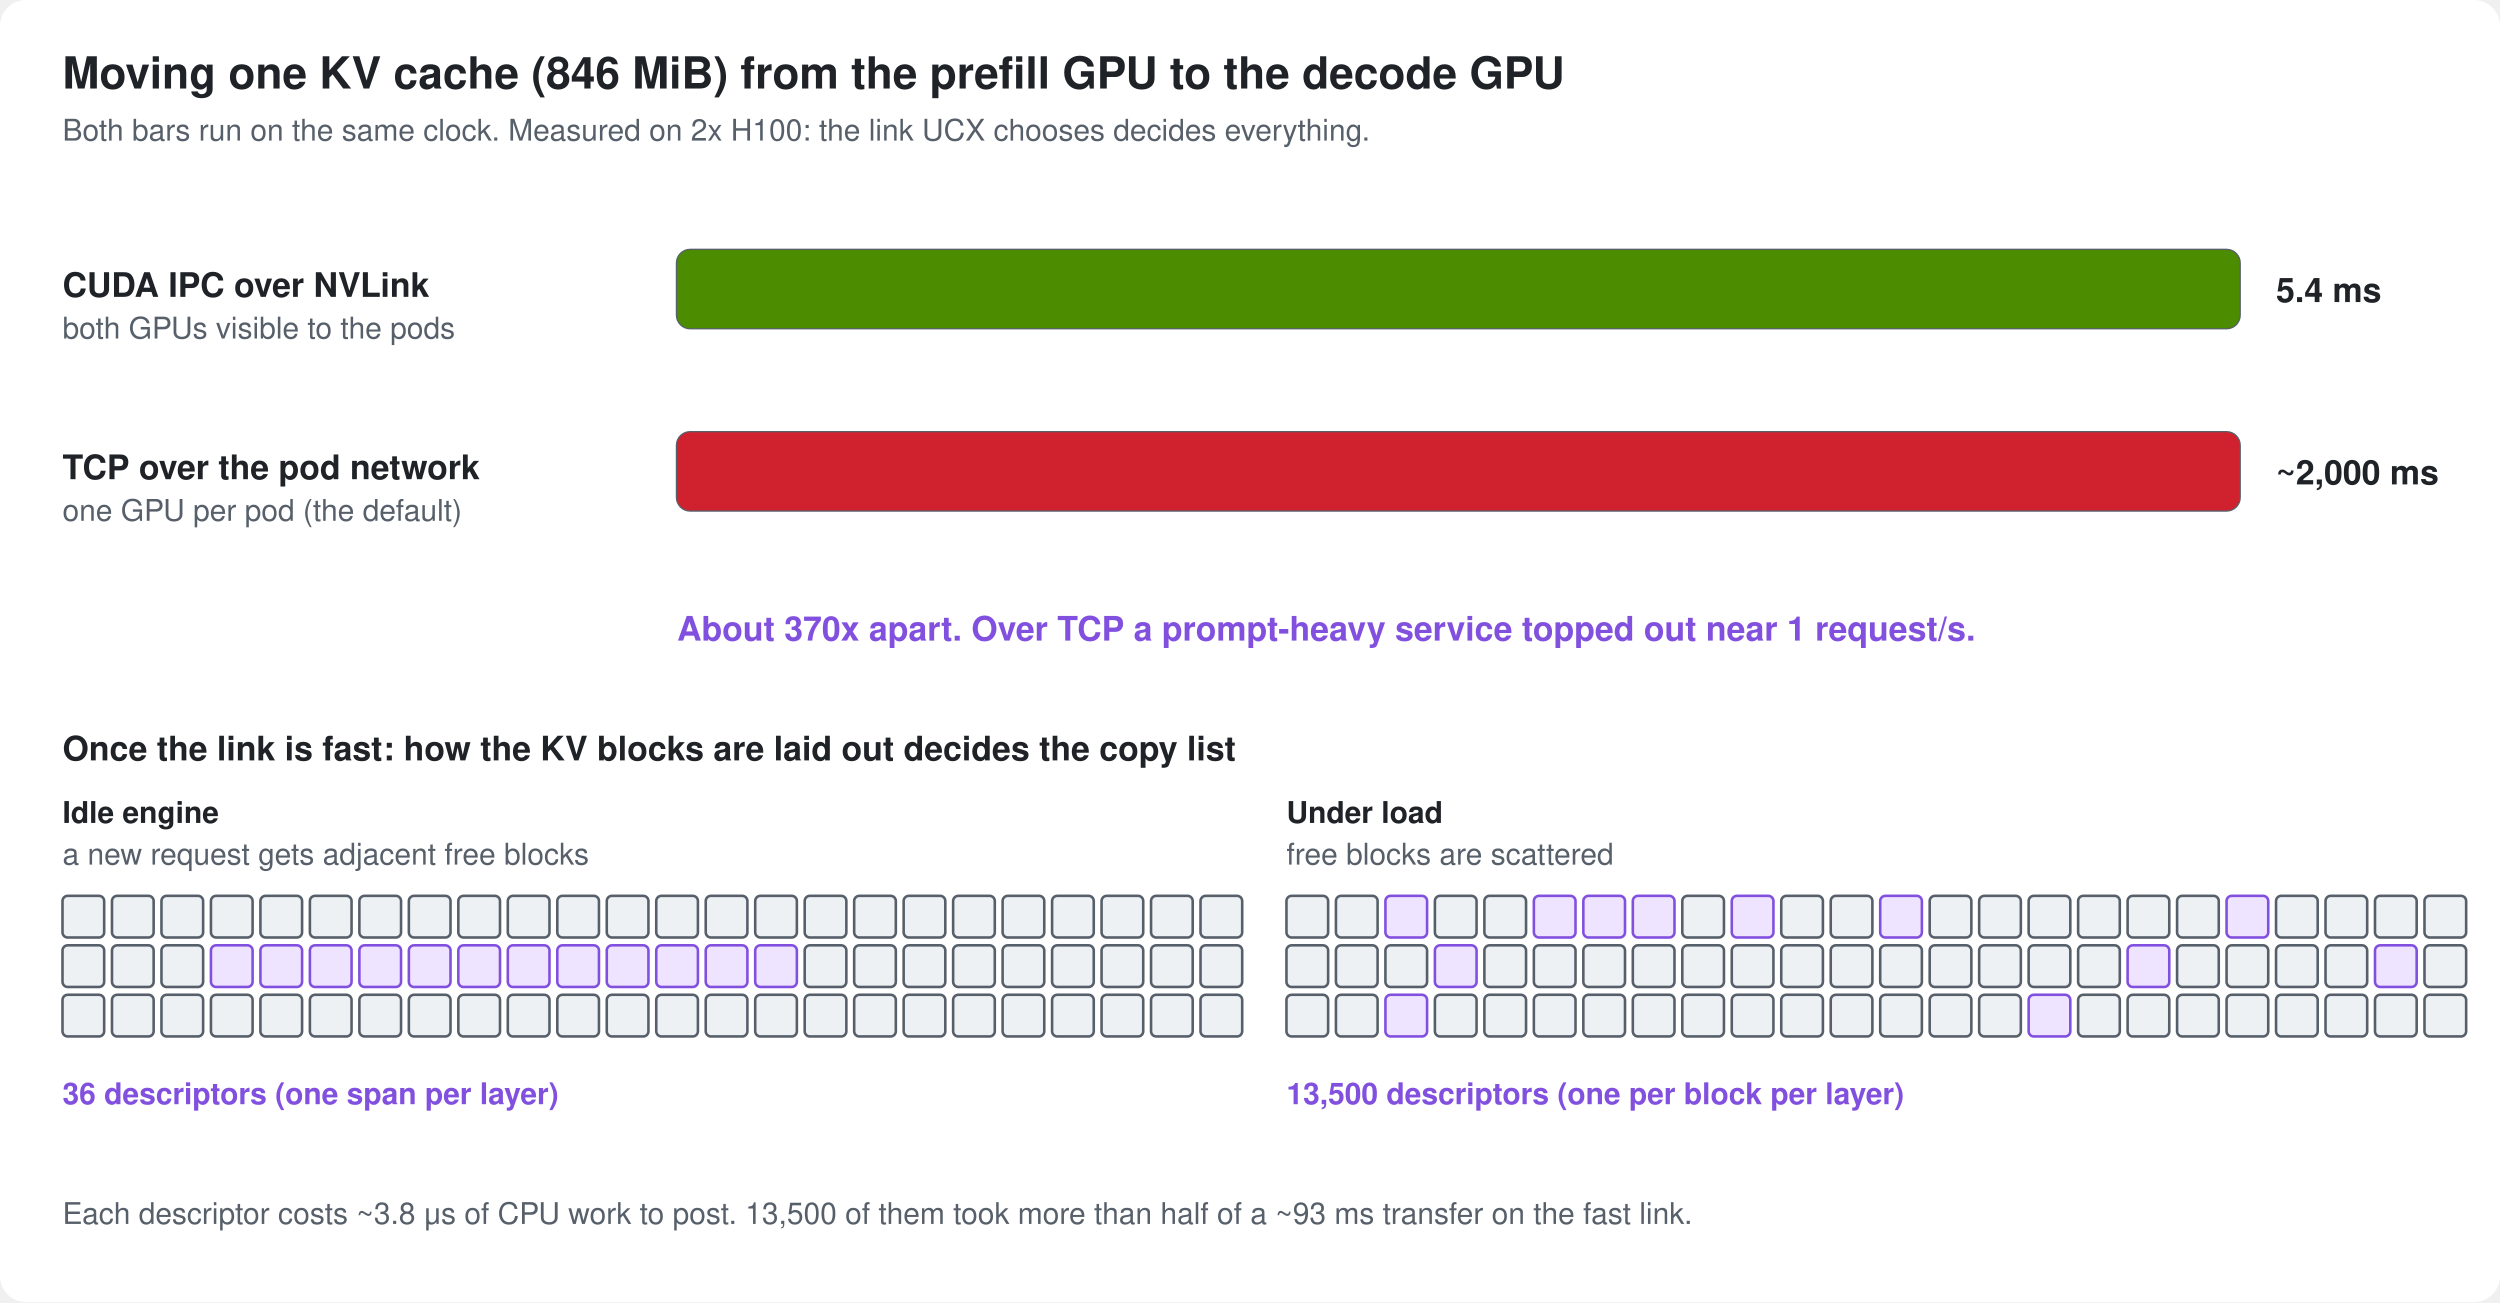
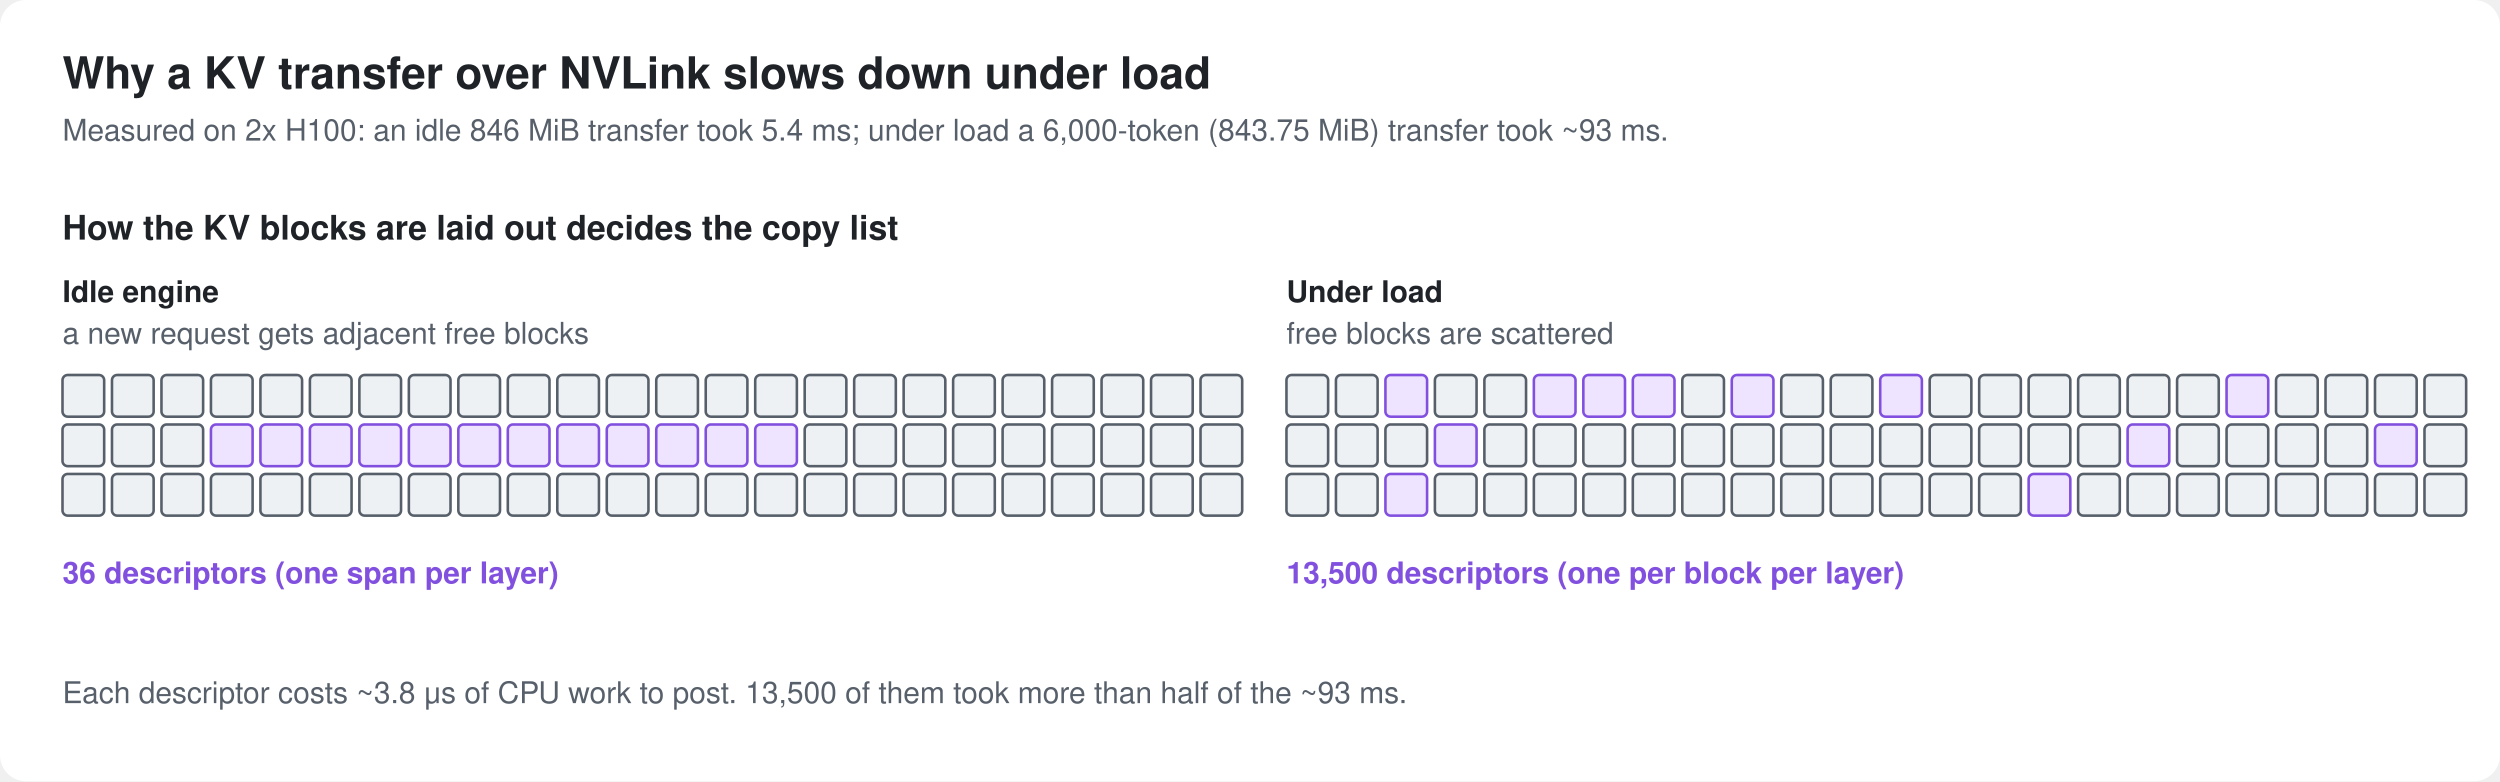
- <svg xmlns="http://www.w3.org/2000/svg" viewBox="0 0 960 500" width="960" height="500" role="img">
+ <svg xmlns="http://www.w3.org/2000/svg" viewBox="0 0 960 300" width="960" height="300" role="img">
  <style>
  .bg { fill: #ffffff; }
  .ink { fill: #1f2328; } .muted { fill: #57606a; } .boxink { fill: #1f2328; }
  .line { stroke: #8c959f; }
  .client { fill: #eef1f4; stroke: #57606a; }
  .dynamo { fill: #dbeafe; stroke: #1f6feb; }
  .gpu { fill: #e8f5d0; stroke: #4c8c00; }
  .kvbox { fill: #efe4ff; stroke: #8250df; }
  .prefill { fill: #fde7c9; stroke: #e07b00; }
  .decode { fill: #cfe8a9; stroke: #4c8c00; }
  .wait { fill: #ffd8d3; stroke: #cf222e; }
  .c-blue { fill: #1f6feb; } .c-green { fill: #4c8c00; } .c-orange { fill: #e07b00; }
  .c-purple { fill: #8250df; } .c-red { fill: #cf222e; }
  .s-purple { stroke: #8250df; } .s-red { stroke: #cf222e; }
  text { font-family: -apple-system, BlinkMacSystemFont, 'Segoe UI', Helvetica, Arial, sans-serif; }
  .title { font-size: 17px; font-weight: 600; }
  .label { font-size: 13px; } .small { font-size: 11.5px; } .bold { font-weight: 600; }
  @media (prefers-color-scheme: dark) {
    .bg { fill: #0d1117; }
    .ink { fill: #e6edf3; } .muted { fill: #9198a1; }
    .line { stroke: #6e7681; }
  }
  @media (prefers-reduced-motion: reduce) {
    * { animation: none !important; }
    .motion { display: none; }
  }

-   @keyframes bar0 { 0.00% { transform: scaleX(0); } 0.40% { transform: scaleX(1); } 96.00% { transform: scaleX(1); } 100.00% { transform: scaleX(0); } }
-   @keyframes bar1 { 0.00% { transform: scaleX(0); } 80.00% { transform: scaleX(1); } 96.00% { transform: scaleX(1); } 100.00% { transform: scaleX(0); } }
  @keyframes blk0 { 0.00% { opacity: 0.35; } 15.00% { opacity: 0.35; } 20.00% { opacity: 1; } 92.00% { opacity: 1; } 100.00% { opacity: 0.35; } }
  @keyframes blk1 { 0.00% { opacity: 0.35; } 50.00% { opacity: 0.35; } 55.00% { opacity: 1; } 92.00% { opacity: 1; } 100.00% { opacity: 0.35; } }</style>
-   <rect class="bg" x="0" y="0" width="960" height="500" rx="10" />
+   <rect class="bg" x="0" y="0" width="960" height="300" rx="10" />
  <defs>
    <marker id="head" viewBox="0 0 10 10" refX="9" refY="5" markerWidth="7" markerHeight="7" orient="auto-start-reverse">
      <path d="M0,0 L10,5 L0,10 z" fill="#8c959f" />
    </marker>
  </defs>
-   <text class="ink title" x="24" y="34">Moving one KV cache (846 MiB) from the prefill GPU to the decode GPU</text>
-   <text class="muted small" x="24" y="54">Both bars run on the same clock. Measured on 2x H100: the link UCX chooses decides everything.</text>
-   <text class="ink label bold" x="24" y="114">CUDA IPC over NVLink</text>
-   <text class="muted small" x="24" y="130">both GPUs visible to the pods</text>
-   <rect class="client" x="260" y="96" width="600" height="30" rx="5" stroke-width="1" />
-   <rect class="c-green" x="260" y="96" width="600" height="30" rx="5" style="transform-origin: 260px 96px; animation: bar0 6s linear infinite;" />
-   <text class="ink label bold" x="874" y="116">5.4 ms</text>
-   <text class="ink label bold" x="24" y="184">TCP over the pod network</text>
-   <text class="muted small" x="24" y="200">one GPU per pod (the default)</text>
-   <rect class="client" x="260" y="166" width="600" height="30" rx="5" stroke-width="1" />
-   <rect class="c-red" x="260" y="166" width="600" height="30" rx="5" style="transform-origin: 260px 166px; animation: bar1 6s linear infinite;" />
-   <text class="ink label bold" x="874" y="186">~2,000 ms</text>
-   <text class="c-purple label bold" x="260" y="246">About 370x apart. Over TCP a prompt-heavy service topped out near 1 request/s.</text>
-   <text class="ink label bold" x="24" y="292">Once the link is fast: how the KV blocks are laid out decides the copy list</text>
-   <text class="ink small bold" x="24" y="316">Idle engine</text>
-   <text class="muted small" x="24" y="332">a new request gets adjacent free blocks</text>
-   <rect class="client" x="24" y="344" width="16" height="16" rx="2" stroke-width="1" />
-   <rect class="client" x="43" y="344" width="16" height="16" rx="2" stroke-width="1" />
-   <rect class="client" x="62" y="344" width="16" height="16" rx="2" stroke-width="1" />
-   <rect class="client" x="81" y="344" width="16" height="16" rx="2" stroke-width="1" />
-   <rect class="client" x="100" y="344" width="16" height="16" rx="2" stroke-width="1" />
-   <rect class="client" x="119" y="344" width="16" height="16" rx="2" stroke-width="1" />
-   <rect class="client" x="138" y="344" width="16" height="16" rx="2" stroke-width="1" />
-   <rect class="client" x="157" y="344" width="16" height="16" rx="2" stroke-width="1" />
-   <rect class="client" x="176" y="344" width="16" height="16" rx="2" stroke-width="1" />
-   <rect class="client" x="195" y="344" width="16" height="16" rx="2" stroke-width="1" />
-   <rect class="client" x="214" y="344" width="16" height="16" rx="2" stroke-width="1" />
-   <rect class="client" x="233" y="344" width="16" height="16" rx="2" stroke-width="1" />
-   <rect class="client" x="252" y="344" width="16" height="16" rx="2" stroke-width="1" />
-   <rect class="client" x="271" y="344" width="16" height="16" rx="2" stroke-width="1" />
-   <rect class="client" x="290" y="344" width="16" height="16" rx="2" stroke-width="1" />
-   <rect class="client" x="309" y="344" width="16" height="16" rx="2" stroke-width="1" />
-   <rect class="client" x="328" y="344" width="16" height="16" rx="2" stroke-width="1" />
-   <rect class="client" x="347" y="344" width="16" height="16" rx="2" stroke-width="1" />
-   <rect class="client" x="366" y="344" width="16" height="16" rx="2" stroke-width="1" />
-   <rect class="client" x="385" y="344" width="16" height="16" rx="2" stroke-width="1" />
-   <rect class="client" x="404" y="344" width="16" height="16" rx="2" stroke-width="1" />
-   <rect class="client" x="423" y="344" width="16" height="16" rx="2" stroke-width="1" />
-   <rect class="client" x="442" y="344" width="16" height="16" rx="2" stroke-width="1" />
-   <rect class="client" x="461" y="344" width="16" height="16" rx="2" stroke-width="1" />
-   <rect class="client" x="24" y="363" width="16" height="16" rx="2" stroke-width="1" />
-   <rect class="client" x="43" y="363" width="16" height="16" rx="2" stroke-width="1" />
-   <rect class="client" x="62" y="363" width="16" height="16" rx="2" stroke-width="1" />
-   <rect class="kvbox" x="81" y="363" width="16" height="16" rx="2" stroke-width="1" style="animation: blk0 6s linear infinite;" />
-   <rect class="kvbox" x="100" y="363" width="16" height="16" rx="2" stroke-width="1" style="animation: blk0 6s linear infinite;" />
-   <rect class="kvbox" x="119" y="363" width="16" height="16" rx="2" stroke-width="1" style="animation: blk0 6s linear infinite;" />
-   <rect class="kvbox" x="138" y="363" width="16" height="16" rx="2" stroke-width="1" style="animation: blk0 6s linear infinite;" />
-   <rect class="kvbox" x="157" y="363" width="16" height="16" rx="2" stroke-width="1" style="animation: blk0 6s linear infinite;" />
-   <rect class="kvbox" x="176" y="363" width="16" height="16" rx="2" stroke-width="1" style="animation: blk0 6s linear infinite;" />
-   <rect class="kvbox" x="195" y="363" width="16" height="16" rx="2" stroke-width="1" style="animation: blk0 6s linear infinite;" />
-   <rect class="kvbox" x="214" y="363" width="16" height="16" rx="2" stroke-width="1" style="animation: blk0 6s linear infinite;" />
-   <rect class="kvbox" x="233" y="363" width="16" height="16" rx="2" stroke-width="1" style="animation: blk0 6s linear infinite;" />
-   <rect class="kvbox" x="252" y="363" width="16" height="16" rx="2" stroke-width="1" style="animation: blk0 6s linear infinite;" />
-   <rect class="kvbox" x="271" y="363" width="16" height="16" rx="2" stroke-width="1" style="animation: blk0 6s linear infinite;" />
-   <rect class="kvbox" x="290" y="363" width="16" height="16" rx="2" stroke-width="1" style="animation: blk0 6s linear infinite;" />
-   <rect class="client" x="309" y="363" width="16" height="16" rx="2" stroke-width="1" />
-   <rect class="client" x="328" y="363" width="16" height="16" rx="2" stroke-width="1" />
-   <rect class="client" x="347" y="363" width="16" height="16" rx="2" stroke-width="1" />
-   <rect class="client" x="366" y="363" width="16" height="16" rx="2" stroke-width="1" />
-   <rect class="client" x="385" y="363" width="16" height="16" rx="2" stroke-width="1" />
-   <rect class="client" x="404" y="363" width="16" height="16" rx="2" stroke-width="1" />
-   <rect class="client" x="423" y="363" width="16" height="16" rx="2" stroke-width="1" />
-   <rect class="client" x="442" y="363" width="16" height="16" rx="2" stroke-width="1" />
-   <rect class="client" x="461" y="363" width="16" height="16" rx="2" stroke-width="1" />
-   <rect class="client" x="24" y="382" width="16" height="16" rx="2" stroke-width="1" />
-   <rect class="client" x="43" y="382" width="16" height="16" rx="2" stroke-width="1" />
-   <rect class="client" x="62" y="382" width="16" height="16" rx="2" stroke-width="1" />
-   <rect class="client" x="81" y="382" width="16" height="16" rx="2" stroke-width="1" />
-   <rect class="client" x="100" y="382" width="16" height="16" rx="2" stroke-width="1" />
-   <rect class="client" x="119" y="382" width="16" height="16" rx="2" stroke-width="1" />
-   <rect class="client" x="138" y="382" width="16" height="16" rx="2" stroke-width="1" />
-   <rect class="client" x="157" y="382" width="16" height="16" rx="2" stroke-width="1" />
-   <rect class="client" x="176" y="382" width="16" height="16" rx="2" stroke-width="1" />
-   <rect class="client" x="195" y="382" width="16" height="16" rx="2" stroke-width="1" />
-   <rect class="client" x="214" y="382" width="16" height="16" rx="2" stroke-width="1" />
-   <rect class="client" x="233" y="382" width="16" height="16" rx="2" stroke-width="1" />
-   <rect class="client" x="252" y="382" width="16" height="16" rx="2" stroke-width="1" />
-   <rect class="client" x="271" y="382" width="16" height="16" rx="2" stroke-width="1" />
-   <rect class="client" x="290" y="382" width="16" height="16" rx="2" stroke-width="1" />
-   <rect class="client" x="309" y="382" width="16" height="16" rx="2" stroke-width="1" />
-   <rect class="client" x="328" y="382" width="16" height="16" rx="2" stroke-width="1" />
-   <rect class="client" x="347" y="382" width="16" height="16" rx="2" stroke-width="1" />
-   <rect class="client" x="366" y="382" width="16" height="16" rx="2" stroke-width="1" />
-   <rect class="client" x="385" y="382" width="16" height="16" rx="2" stroke-width="1" />
-   <rect class="client" x="404" y="382" width="16" height="16" rx="2" stroke-width="1" />
-   <rect class="client" x="423" y="382" width="16" height="16" rx="2" stroke-width="1" />
-   <rect class="client" x="442" y="382" width="16" height="16" rx="2" stroke-width="1" />
-   <rect class="client" x="461" y="382" width="16" height="16" rx="2" stroke-width="1" />
-   <text class="c-purple small bold" x="24" y="424">36 descriptors (one span per layer)</text>
-   <text class="ink small bold" x="494" y="316">Under load</text>
-   <text class="muted small" x="494" y="332">free blocks are scattered</text>
-   <rect class="client" x="494" y="344" width="16" height="16" rx="2" stroke-width="1" />
-   <rect class="client" x="513" y="344" width="16" height="16" rx="2" stroke-width="1" />
-   <rect class="kvbox" x="532" y="344" width="16" height="16" rx="2" stroke-width="1" style="animation: blk1 6s linear infinite;" />
-   <rect class="client" x="551" y="344" width="16" height="16" rx="2" stroke-width="1" />
-   <rect class="client" x="570" y="344" width="16" height="16" rx="2" stroke-width="1" />
-   <rect class="kvbox" x="589" y="344" width="16" height="16" rx="2" stroke-width="1" style="animation: blk1 6s linear infinite;" />
-   <rect class="kvbox" x="608" y="344" width="16" height="16" rx="2" stroke-width="1" style="animation: blk1 6s linear infinite;" />
-   <rect class="kvbox" x="627" y="344" width="16" height="16" rx="2" stroke-width="1" style="animation: blk1 6s linear infinite;" />
-   <rect class="client" x="646" y="344" width="16" height="16" rx="2" stroke-width="1" />
-   <rect class="kvbox" x="665" y="344" width="16" height="16" rx="2" stroke-width="1" style="animation: blk1 6s linear infinite;" />
-   <rect class="client" x="684" y="344" width="16" height="16" rx="2" stroke-width="1" />
-   <rect class="client" x="703" y="344" width="16" height="16" rx="2" stroke-width="1" />
-   <rect class="kvbox" x="722" y="344" width="16" height="16" rx="2" stroke-width="1" style="animation: blk1 6s linear infinite;" />
-   <rect class="client" x="741" y="344" width="16" height="16" rx="2" stroke-width="1" />
-   <rect class="client" x="760" y="344" width="16" height="16" rx="2" stroke-width="1" />
-   <rect class="client" x="779" y="344" width="16" height="16" rx="2" stroke-width="1" />
-   <rect class="client" x="798" y="344" width="16" height="16" rx="2" stroke-width="1" />
-   <rect class="client" x="817" y="344" width="16" height="16" rx="2" stroke-width="1" />
-   <rect class="client" x="836" y="344" width="16" height="16" rx="2" stroke-width="1" />
-   <rect class="kvbox" x="855" y="344" width="16" height="16" rx="2" stroke-width="1" style="animation: blk1 6s linear infinite;" />
-   <rect class="client" x="874" y="344" width="16" height="16" rx="2" stroke-width="1" />
-   <rect class="client" x="893" y="344" width="16" height="16" rx="2" stroke-width="1" />
-   <rect class="client" x="912" y="344" width="16" height="16" rx="2" stroke-width="1" />
-   <rect class="client" x="931" y="344" width="16" height="16" rx="2" stroke-width="1" />
-   <rect class="client" x="494" y="363" width="16" height="16" rx="2" stroke-width="1" />
-   <rect class="client" x="513" y="363" width="16" height="16" rx="2" stroke-width="1" />
-   <rect class="client" x="532" y="363" width="16" height="16" rx="2" stroke-width="1" />
-   <rect class="kvbox" x="551" y="363" width="16" height="16" rx="2" stroke-width="1" style="animation: blk1 6s linear infinite;" />
-   <rect class="client" x="570" y="363" width="16" height="16" rx="2" stroke-width="1" />
-   <rect class="client" x="589" y="363" width="16" height="16" rx="2" stroke-width="1" />
-   <rect class="client" x="608" y="363" width="16" height="16" rx="2" stroke-width="1" />
-   <rect class="client" x="627" y="363" width="16" height="16" rx="2" stroke-width="1" />
-   <rect class="client" x="646" y="363" width="16" height="16" rx="2" stroke-width="1" />
-   <rect class="client" x="665" y="363" width="16" height="16" rx="2" stroke-width="1" />
-   <rect class="client" x="684" y="363" width="16" height="16" rx="2" stroke-width="1" />
-   <rect class="client" x="703" y="363" width="16" height="16" rx="2" stroke-width="1" />
-   <rect class="client" x="722" y="363" width="16" height="16" rx="2" stroke-width="1" />
-   <rect class="client" x="741" y="363" width="16" height="16" rx="2" stroke-width="1" />
-   <rect class="client" x="760" y="363" width="16" height="16" rx="2" stroke-width="1" />
-   <rect class="client" x="779" y="363" width="16" height="16" rx="2" stroke-width="1" />
-   <rect class="client" x="798" y="363" width="16" height="16" rx="2" stroke-width="1" />
-   <rect class="kvbox" x="817" y="363" width="16" height="16" rx="2" stroke-width="1" style="animation: blk1 6s linear infinite;" />
-   <rect class="client" x="836" y="363" width="16" height="16" rx="2" stroke-width="1" />
-   <rect class="client" x="855" y="363" width="16" height="16" rx="2" stroke-width="1" />
-   <rect class="client" x="874" y="363" width="16" height="16" rx="2" stroke-width="1" />
-   <rect class="client" x="893" y="363" width="16" height="16" rx="2" stroke-width="1" />
-   <rect class="kvbox" x="912" y="363" width="16" height="16" rx="2" stroke-width="1" style="animation: blk1 6s linear infinite;" />
-   <rect class="client" x="931" y="363" width="16" height="16" rx="2" stroke-width="1" />
-   <rect class="client" x="494" y="382" width="16" height="16" rx="2" stroke-width="1" />
-   <rect class="client" x="513" y="382" width="16" height="16" rx="2" stroke-width="1" />
-   <rect class="kvbox" x="532" y="382" width="16" height="16" rx="2" stroke-width="1" style="animation: blk1 6s linear infinite;" />
-   <rect class="client" x="551" y="382" width="16" height="16" rx="2" stroke-width="1" />
-   <rect class="client" x="570" y="382" width="16" height="16" rx="2" stroke-width="1" />
-   <rect class="client" x="589" y="382" width="16" height="16" rx="2" stroke-width="1" />
-   <rect class="client" x="608" y="382" width="16" height="16" rx="2" stroke-width="1" />
-   <rect class="client" x="627" y="382" width="16" height="16" rx="2" stroke-width="1" />
-   <rect class="client" x="646" y="382" width="16" height="16" rx="2" stroke-width="1" />
-   <rect class="client" x="665" y="382" width="16" height="16" rx="2" stroke-width="1" />
-   <rect class="client" x="684" y="382" width="16" height="16" rx="2" stroke-width="1" />
-   <rect class="client" x="703" y="382" width="16" height="16" rx="2" stroke-width="1" />
-   <rect class="client" x="722" y="382" width="16" height="16" rx="2" stroke-width="1" />
-   <rect class="client" x="741" y="382" width="16" height="16" rx="2" stroke-width="1" />
-   <rect class="client" x="760" y="382" width="16" height="16" rx="2" stroke-width="1" />
-   <rect class="kvbox" x="779" y="382" width="16" height="16" rx="2" stroke-width="1" style="animation: blk1 6s linear infinite;" />
-   <rect class="client" x="798" y="382" width="16" height="16" rx="2" stroke-width="1" />
-   <rect class="client" x="817" y="382" width="16" height="16" rx="2" stroke-width="1" />
-   <rect class="client" x="836" y="382" width="16" height="16" rx="2" stroke-width="1" />
-   <rect class="client" x="855" y="382" width="16" height="16" rx="2" stroke-width="1" />
-   <rect class="client" x="874" y="382" width="16" height="16" rx="2" stroke-width="1" />
-   <rect class="client" x="893" y="382" width="16" height="16" rx="2" stroke-width="1" />
-   <rect class="client" x="912" y="382" width="16" height="16" rx="2" stroke-width="1" />
-   <rect class="client" x="931" y="382" width="16" height="16" rx="2" stroke-width="1" />
-   <text class="c-purple small bold" x="494" y="424">13,500 descriptors (one per block per layer)</text>
-   <text class="muted small" x="24" y="470">Each descriptor costs ~3.8 μs of CPU work to post. 13,500 of them took more than half of a ~93 ms transfer on the fast link.</text>
+   <text class="ink title" x="24" y="34">Why a KV transfer over NVLink slows down under load</text>
+   <text class="muted small" x="24" y="54">Measured on 2x H100: an idle 846 MiB transfer took 5.4 ms; under load a 6,000-token (843.75 MiB) transfer took ~93 ms.</text>
+   <text class="ink label bold" x="24" y="92">How the KV blocks are laid out decides the copy list</text>
+   <text class="ink small bold" x="24" y="116">Idle engine</text>
+   <text class="muted small" x="24" y="132">a new request gets adjacent free blocks</text>
+   <rect class="client" x="24" y="144" width="16" height="16" rx="2" stroke-width="1" />
+   <rect class="client" x="43" y="144" width="16" height="16" rx="2" stroke-width="1" />
+   <rect class="client" x="62" y="144" width="16" height="16" rx="2" stroke-width="1" />
+   <rect class="client" x="81" y="144" width="16" height="16" rx="2" stroke-width="1" />
+   <rect class="client" x="100" y="144" width="16" height="16" rx="2" stroke-width="1" />
+   <rect class="client" x="119" y="144" width="16" height="16" rx="2" stroke-width="1" />
+   <rect class="client" x="138" y="144" width="16" height="16" rx="2" stroke-width="1" />
+   <rect class="client" x="157" y="144" width="16" height="16" rx="2" stroke-width="1" />
+   <rect class="client" x="176" y="144" width="16" height="16" rx="2" stroke-width="1" />
+   <rect class="client" x="195" y="144" width="16" height="16" rx="2" stroke-width="1" />
+   <rect class="client" x="214" y="144" width="16" height="16" rx="2" stroke-width="1" />
+   <rect class="client" x="233" y="144" width="16" height="16" rx="2" stroke-width="1" />
+   <rect class="client" x="252" y="144" width="16" height="16" rx="2" stroke-width="1" />
+   <rect class="client" x="271" y="144" width="16" height="16" rx="2" stroke-width="1" />
+   <rect class="client" x="290" y="144" width="16" height="16" rx="2" stroke-width="1" />
+   <rect class="client" x="309" y="144" width="16" height="16" rx="2" stroke-width="1" />
+   <rect class="client" x="328" y="144" width="16" height="16" rx="2" stroke-width="1" />
+   <rect class="client" x="347" y="144" width="16" height="16" rx="2" stroke-width="1" />
+   <rect class="client" x="366" y="144" width="16" height="16" rx="2" stroke-width="1" />
+   <rect class="client" x="385" y="144" width="16" height="16" rx="2" stroke-width="1" />
+   <rect class="client" x="404" y="144" width="16" height="16" rx="2" stroke-width="1" />
+   <rect class="client" x="423" y="144" width="16" height="16" rx="2" stroke-width="1" />
+   <rect class="client" x="442" y="144" width="16" height="16" rx="2" stroke-width="1" />
+   <rect class="client" x="461" y="144" width="16" height="16" rx="2" stroke-width="1" />
+   <rect class="client" x="24" y="163" width="16" height="16" rx="2" stroke-width="1" />
+   <rect class="client" x="43" y="163" width="16" height="16" rx="2" stroke-width="1" />
+   <rect class="client" x="62" y="163" width="16" height="16" rx="2" stroke-width="1" />
+   <rect class="kvbox" x="81" y="163" width="16" height="16" rx="2" stroke-width="1" style="animation: blk0 6s linear infinite;" />
+   <rect class="kvbox" x="100" y="163" width="16" height="16" rx="2" stroke-width="1" style="animation: blk0 6s linear infinite;" />
+   <rect class="kvbox" x="119" y="163" width="16" height="16" rx="2" stroke-width="1" style="animation: blk0 6s linear infinite;" />
+   <rect class="kvbox" x="138" y="163" width="16" height="16" rx="2" stroke-width="1" style="animation: blk0 6s linear infinite;" />
+   <rect class="kvbox" x="157" y="163" width="16" height="16" rx="2" stroke-width="1" style="animation: blk0 6s linear infinite;" />
+   <rect class="kvbox" x="176" y="163" width="16" height="16" rx="2" stroke-width="1" style="animation: blk0 6s linear infinite;" />
+   <rect class="kvbox" x="195" y="163" width="16" height="16" rx="2" stroke-width="1" style="animation: blk0 6s linear infinite;" />
+   <rect class="kvbox" x="214" y="163" width="16" height="16" rx="2" stroke-width="1" style="animation: blk0 6s linear infinite;" />
+   <rect class="kvbox" x="233" y="163" width="16" height="16" rx="2" stroke-width="1" style="animation: blk0 6s linear infinite;" />
+   <rect class="kvbox" x="252" y="163" width="16" height="16" rx="2" stroke-width="1" style="animation: blk0 6s linear infinite;" />
+   <rect class="kvbox" x="271" y="163" width="16" height="16" rx="2" stroke-width="1" style="animation: blk0 6s linear infinite;" />
+   <rect class="kvbox" x="290" y="163" width="16" height="16" rx="2" stroke-width="1" style="animation: blk0 6s linear infinite;" />
+   <rect class="client" x="309" y="163" width="16" height="16" rx="2" stroke-width="1" />
+   <rect class="client" x="328" y="163" width="16" height="16" rx="2" stroke-width="1" />
+   <rect class="client" x="347" y="163" width="16" height="16" rx="2" stroke-width="1" />
+   <rect class="client" x="366" y="163" width="16" height="16" rx="2" stroke-width="1" />
+   <rect class="client" x="385" y="163" width="16" height="16" rx="2" stroke-width="1" />
+   <rect class="client" x="404" y="163" width="16" height="16" rx="2" stroke-width="1" />
+   <rect class="client" x="423" y="163" width="16" height="16" rx="2" stroke-width="1" />
+   <rect class="client" x="442" y="163" width="16" height="16" rx="2" stroke-width="1" />
+   <rect class="client" x="461" y="163" width="16" height="16" rx="2" stroke-width="1" />
+   <rect class="client" x="24" y="182" width="16" height="16" rx="2" stroke-width="1" />
+   <rect class="client" x="43" y="182" width="16" height="16" rx="2" stroke-width="1" />
+   <rect class="client" x="62" y="182" width="16" height="16" rx="2" stroke-width="1" />
+   <rect class="client" x="81" y="182" width="16" height="16" rx="2" stroke-width="1" />
+   <rect class="client" x="100" y="182" width="16" height="16" rx="2" stroke-width="1" />
+   <rect class="client" x="119" y="182" width="16" height="16" rx="2" stroke-width="1" />
+   <rect class="client" x="138" y="182" width="16" height="16" rx="2" stroke-width="1" />
+   <rect class="client" x="157" y="182" width="16" height="16" rx="2" stroke-width="1" />
+   <rect class="client" x="176" y="182" width="16" height="16" rx="2" stroke-width="1" />
+   <rect class="client" x="195" y="182" width="16" height="16" rx="2" stroke-width="1" />
+   <rect class="client" x="214" y="182" width="16" height="16" rx="2" stroke-width="1" />
+   <rect class="client" x="233" y="182" width="16" height="16" rx="2" stroke-width="1" />
+   <rect class="client" x="252" y="182" width="16" height="16" rx="2" stroke-width="1" />
+   <rect class="client" x="271" y="182" width="16" height="16" rx="2" stroke-width="1" />
+   <rect class="client" x="290" y="182" width="16" height="16" rx="2" stroke-width="1" />
+   <rect class="client" x="309" y="182" width="16" height="16" rx="2" stroke-width="1" />
+   <rect class="client" x="328" y="182" width="16" height="16" rx="2" stroke-width="1" />
+   <rect class="client" x="347" y="182" width="16" height="16" rx="2" stroke-width="1" />
+   <rect class="client" x="366" y="182" width="16" height="16" rx="2" stroke-width="1" />
+   <rect class="client" x="385" y="182" width="16" height="16" rx="2" stroke-width="1" />
+   <rect class="client" x="404" y="182" width="16" height="16" rx="2" stroke-width="1" />
+   <rect class="client" x="423" y="182" width="16" height="16" rx="2" stroke-width="1" />
+   <rect class="client" x="442" y="182" width="16" height="16" rx="2" stroke-width="1" />
+   <rect class="client" x="461" y="182" width="16" height="16" rx="2" stroke-width="1" />
+   <text class="c-purple small bold" x="24" y="224">36 descriptors (one span per layer)</text>
+   <text class="ink small bold" x="494" y="116">Under load</text>
+   <text class="muted small" x="494" y="132">free blocks are scattered</text>
+   <rect class="client" x="494" y="144" width="16" height="16" rx="2" stroke-width="1" />
+   <rect class="client" x="513" y="144" width="16" height="16" rx="2" stroke-width="1" />
+   <rect class="kvbox" x="532" y="144" width="16" height="16" rx="2" stroke-width="1" style="animation: blk1 6s linear infinite;" />
+   <rect class="client" x="551" y="144" width="16" height="16" rx="2" stroke-width="1" />
+   <rect class="client" x="570" y="144" width="16" height="16" rx="2" stroke-width="1" />
+   <rect class="kvbox" x="589" y="144" width="16" height="16" rx="2" stroke-width="1" style="animation: blk1 6s linear infinite;" />
+   <rect class="kvbox" x="608" y="144" width="16" height="16" rx="2" stroke-width="1" style="animation: blk1 6s linear infinite;" />
+   <rect class="kvbox" x="627" y="144" width="16" height="16" rx="2" stroke-width="1" style="animation: blk1 6s linear infinite;" />
+   <rect class="client" x="646" y="144" width="16" height="16" rx="2" stroke-width="1" />
+   <rect class="kvbox" x="665" y="144" width="16" height="16" rx="2" stroke-width="1" style="animation: blk1 6s linear infinite;" />
+   <rect class="client" x="684" y="144" width="16" height="16" rx="2" stroke-width="1" />
+   <rect class="client" x="703" y="144" width="16" height="16" rx="2" stroke-width="1" />
+   <rect class="kvbox" x="722" y="144" width="16" height="16" rx="2" stroke-width="1" style="animation: blk1 6s linear infinite;" />
+   <rect class="client" x="741" y="144" width="16" height="16" rx="2" stroke-width="1" />
+   <rect class="client" x="760" y="144" width="16" height="16" rx="2" stroke-width="1" />
+   <rect class="client" x="779" y="144" width="16" height="16" rx="2" stroke-width="1" />
+   <rect class="client" x="798" y="144" width="16" height="16" rx="2" stroke-width="1" />
+   <rect class="client" x="817" y="144" width="16" height="16" rx="2" stroke-width="1" />
+   <rect class="client" x="836" y="144" width="16" height="16" rx="2" stroke-width="1" />
+   <rect class="kvbox" x="855" y="144" width="16" height="16" rx="2" stroke-width="1" style="animation: blk1 6s linear infinite;" />
+   <rect class="client" x="874" y="144" width="16" height="16" rx="2" stroke-width="1" />
+   <rect class="client" x="893" y="144" width="16" height="16" rx="2" stroke-width="1" />
+   <rect class="client" x="912" y="144" width="16" height="16" rx="2" stroke-width="1" />
+   <rect class="client" x="931" y="144" width="16" height="16" rx="2" stroke-width="1" />
+   <rect class="client" x="494" y="163" width="16" height="16" rx="2" stroke-width="1" />
+   <rect class="client" x="513" y="163" width="16" height="16" rx="2" stroke-width="1" />
+   <rect class="client" x="532" y="163" width="16" height="16" rx="2" stroke-width="1" />
+   <rect class="kvbox" x="551" y="163" width="16" height="16" rx="2" stroke-width="1" style="animation: blk1 6s linear infinite;" />
+   <rect class="client" x="570" y="163" width="16" height="16" rx="2" stroke-width="1" />
+   <rect class="client" x="589" y="163" width="16" height="16" rx="2" stroke-width="1" />
+   <rect class="client" x="608" y="163" width="16" height="16" rx="2" stroke-width="1" />
+   <rect class="client" x="627" y="163" width="16" height="16" rx="2" stroke-width="1" />
+   <rect class="client" x="646" y="163" width="16" height="16" rx="2" stroke-width="1" />
+   <rect class="client" x="665" y="163" width="16" height="16" rx="2" stroke-width="1" />
+   <rect class="client" x="684" y="163" width="16" height="16" rx="2" stroke-width="1" />
+   <rect class="client" x="703" y="163" width="16" height="16" rx="2" stroke-width="1" />
+   <rect class="client" x="722" y="163" width="16" height="16" rx="2" stroke-width="1" />
+   <rect class="client" x="741" y="163" width="16" height="16" rx="2" stroke-width="1" />
+   <rect class="client" x="760" y="163" width="16" height="16" rx="2" stroke-width="1" />
+   <rect class="client" x="779" y="163" width="16" height="16" rx="2" stroke-width="1" />
+   <rect class="client" x="798" y="163" width="16" height="16" rx="2" stroke-width="1" />
+   <rect class="kvbox" x="817" y="163" width="16" height="16" rx="2" stroke-width="1" style="animation: blk1 6s linear infinite;" />
+   <rect class="client" x="836" y="163" width="16" height="16" rx="2" stroke-width="1" />
+   <rect class="client" x="855" y="163" width="16" height="16" rx="2" stroke-width="1" />
+   <rect class="client" x="874" y="163" width="16" height="16" rx="2" stroke-width="1" />
+   <rect class="client" x="893" y="163" width="16" height="16" rx="2" stroke-width="1" />
+   <rect class="kvbox" x="912" y="163" width="16" height="16" rx="2" stroke-width="1" style="animation: blk1 6s linear infinite;" />
+   <rect class="client" x="931" y="163" width="16" height="16" rx="2" stroke-width="1" />
+   <rect class="client" x="494" y="182" width="16" height="16" rx="2" stroke-width="1" />
+   <rect class="client" x="513" y="182" width="16" height="16" rx="2" stroke-width="1" />
+   <rect class="kvbox" x="532" y="182" width="16" height="16" rx="2" stroke-width="1" style="animation: blk1 6s linear infinite;" />
+   <rect class="client" x="551" y="182" width="16" height="16" rx="2" stroke-width="1" />
+   <rect class="client" x="570" y="182" width="16" height="16" rx="2" stroke-width="1" />
+   <rect class="client" x="589" y="182" width="16" height="16" rx="2" stroke-width="1" />
+   <rect class="client" x="608" y="182" width="16" height="16" rx="2" stroke-width="1" />
+   <rect class="client" x="627" y="182" width="16" height="16" rx="2" stroke-width="1" />
+   <rect class="client" x="646" y="182" width="16" height="16" rx="2" stroke-width="1" />
+   <rect class="client" x="665" y="182" width="16" height="16" rx="2" stroke-width="1" />
+   <rect class="client" x="684" y="182" width="16" height="16" rx="2" stroke-width="1" />
+   <rect class="client" x="703" y="182" width="16" height="16" rx="2" stroke-width="1" />
+   <rect class="client" x="722" y="182" width="16" height="16" rx="2" stroke-width="1" />
+   <rect class="client" x="741" y="182" width="16" height="16" rx="2" stroke-width="1" />
+   <rect class="client" x="760" y="182" width="16" height="16" rx="2" stroke-width="1" />
+   <rect class="kvbox" x="779" y="182" width="16" height="16" rx="2" stroke-width="1" style="animation: blk1 6s linear infinite;" />
+   <rect class="client" x="798" y="182" width="16" height="16" rx="2" stroke-width="1" />
+   <rect class="client" x="817" y="182" width="16" height="16" rx="2" stroke-width="1" />
+   <rect class="client" x="836" y="182" width="16" height="16" rx="2" stroke-width="1" />
+   <rect class="client" x="855" y="182" width="16" height="16" rx="2" stroke-width="1" />
+   <rect class="client" x="874" y="182" width="16" height="16" rx="2" stroke-width="1" />
+   <rect class="client" x="893" y="182" width="16" height="16" rx="2" stroke-width="1" />
+   <rect class="client" x="912" y="182" width="16" height="16" rx="2" stroke-width="1" />
+   <rect class="client" x="931" y="182" width="16" height="16" rx="2" stroke-width="1" />
+   <text class="c-purple small bold" x="494" y="224">13,500 descriptors (one per block per layer)</text>
+   <text class="muted small" x="24" y="270">Each descriptor costs ~3.8 μs of CPU work to post. 13,500 of them took more than half of the ~93 ms.</text>
</svg>
